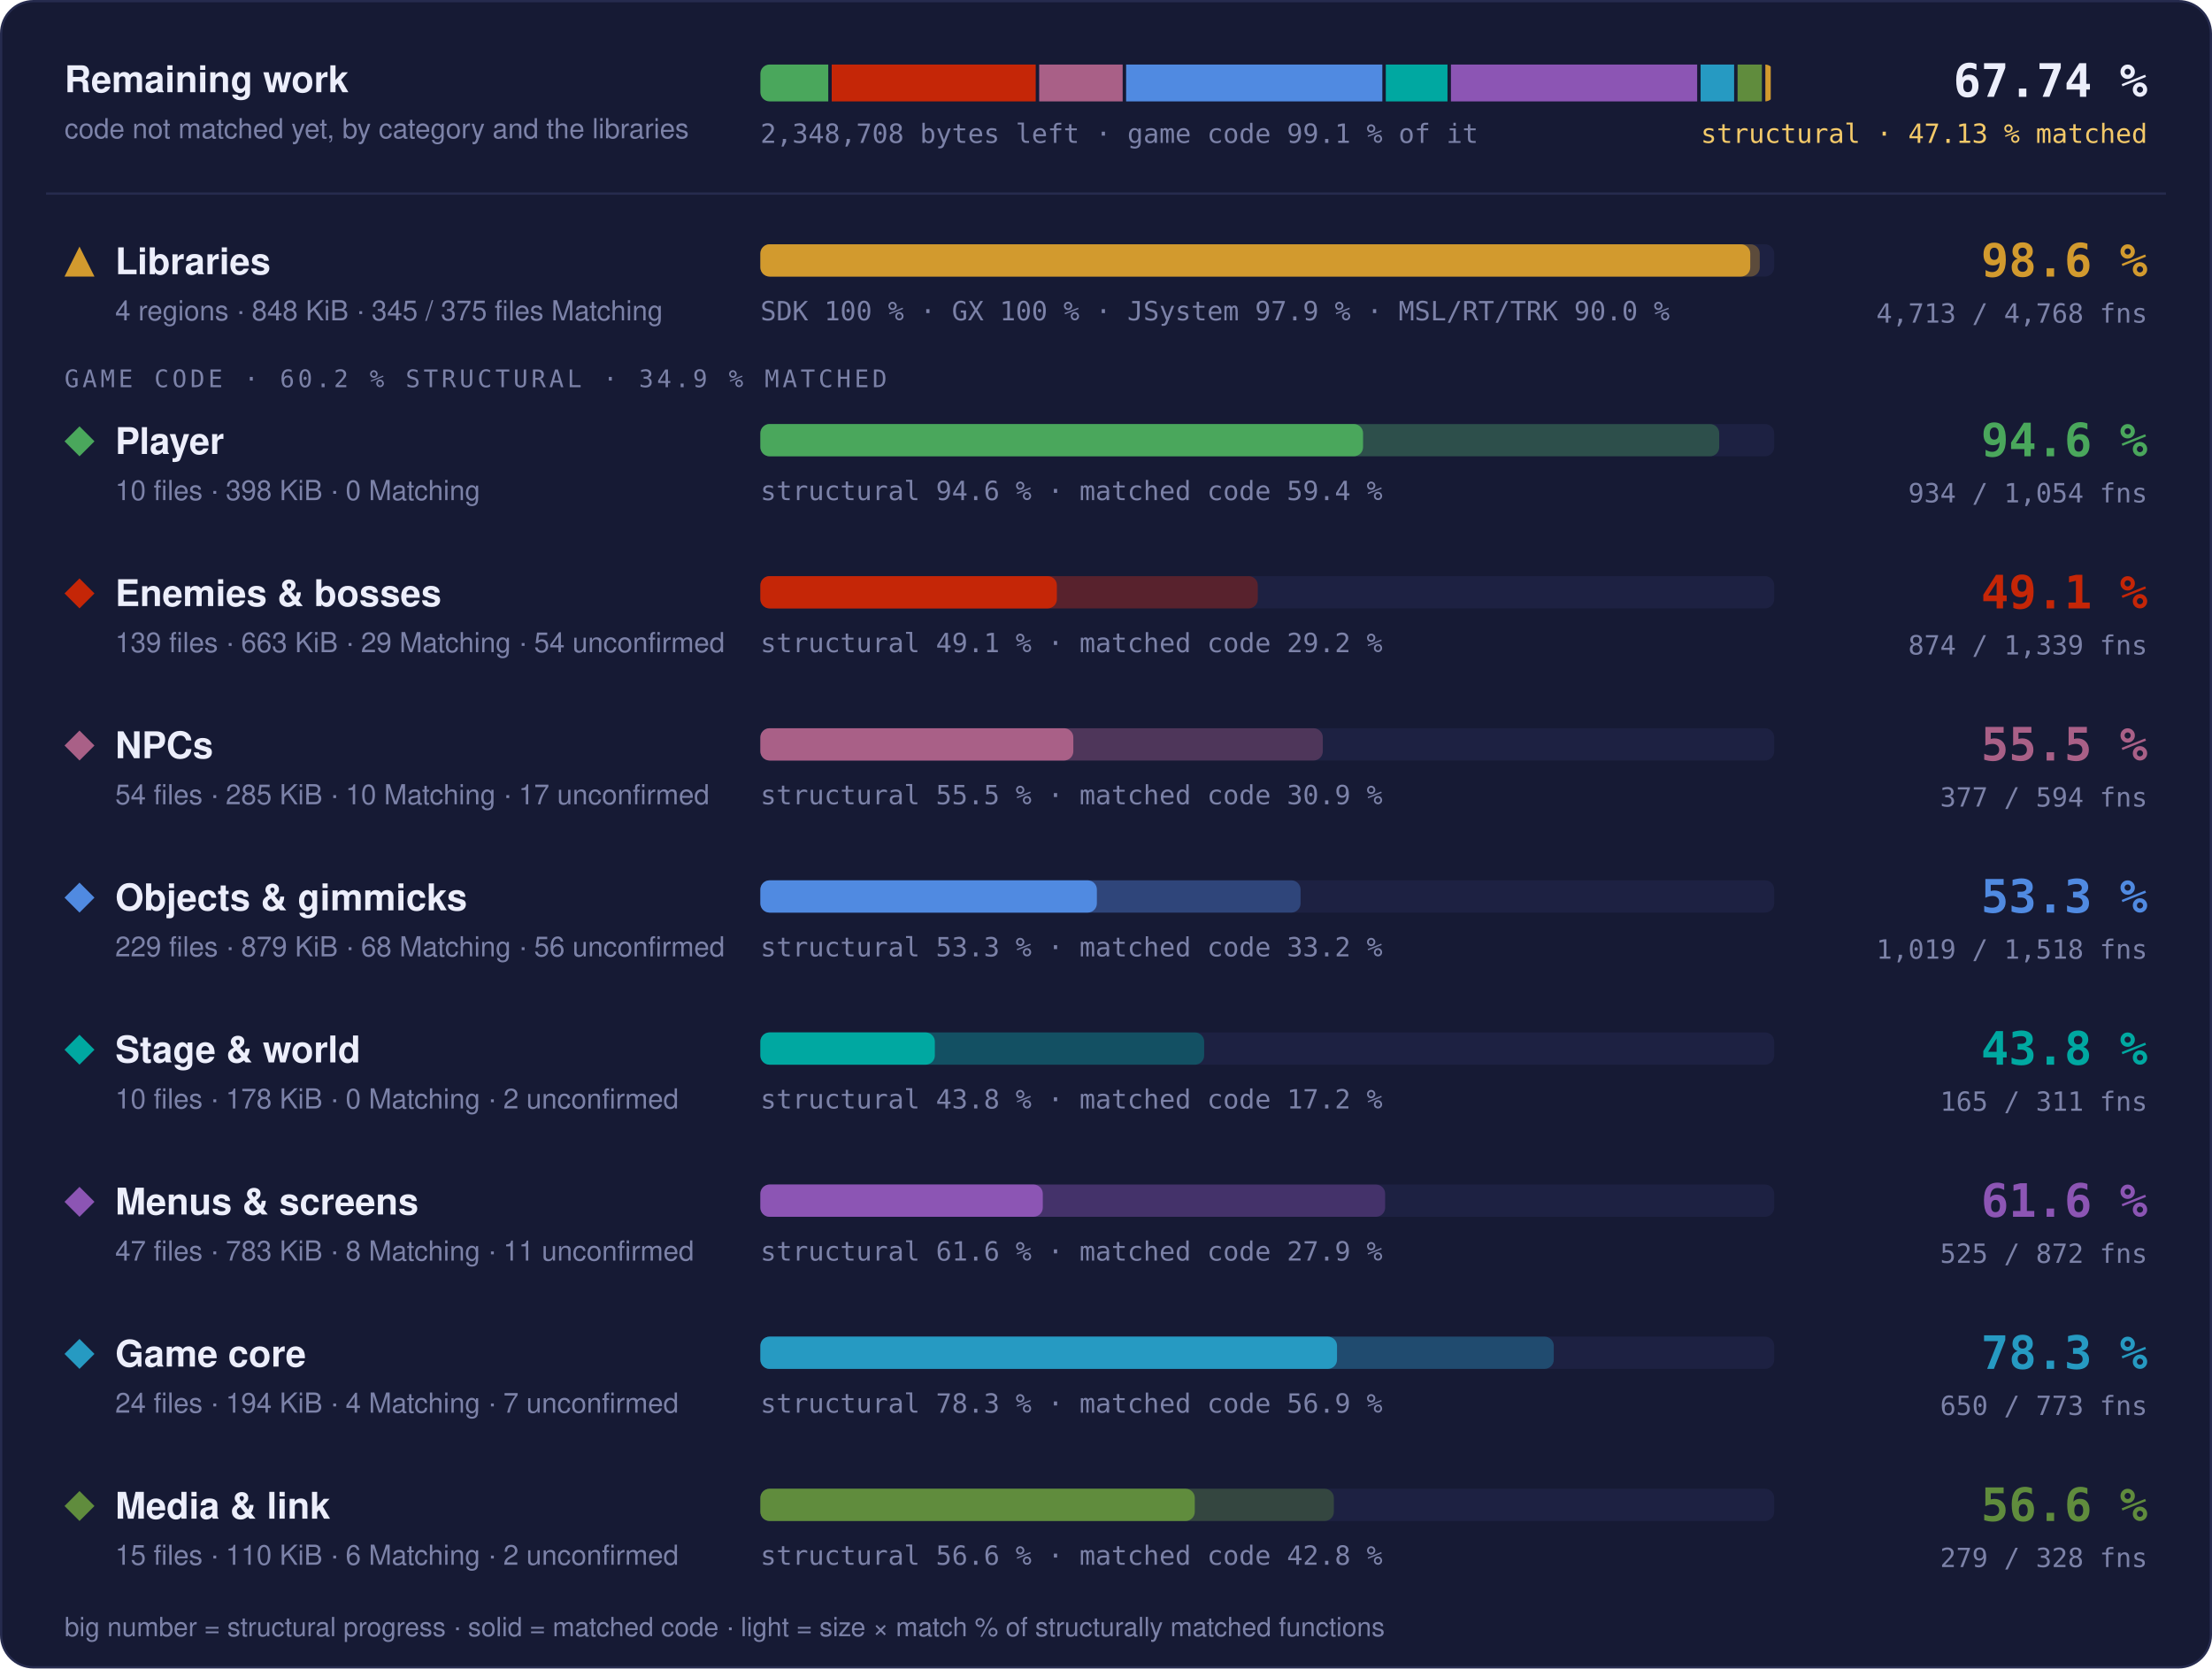
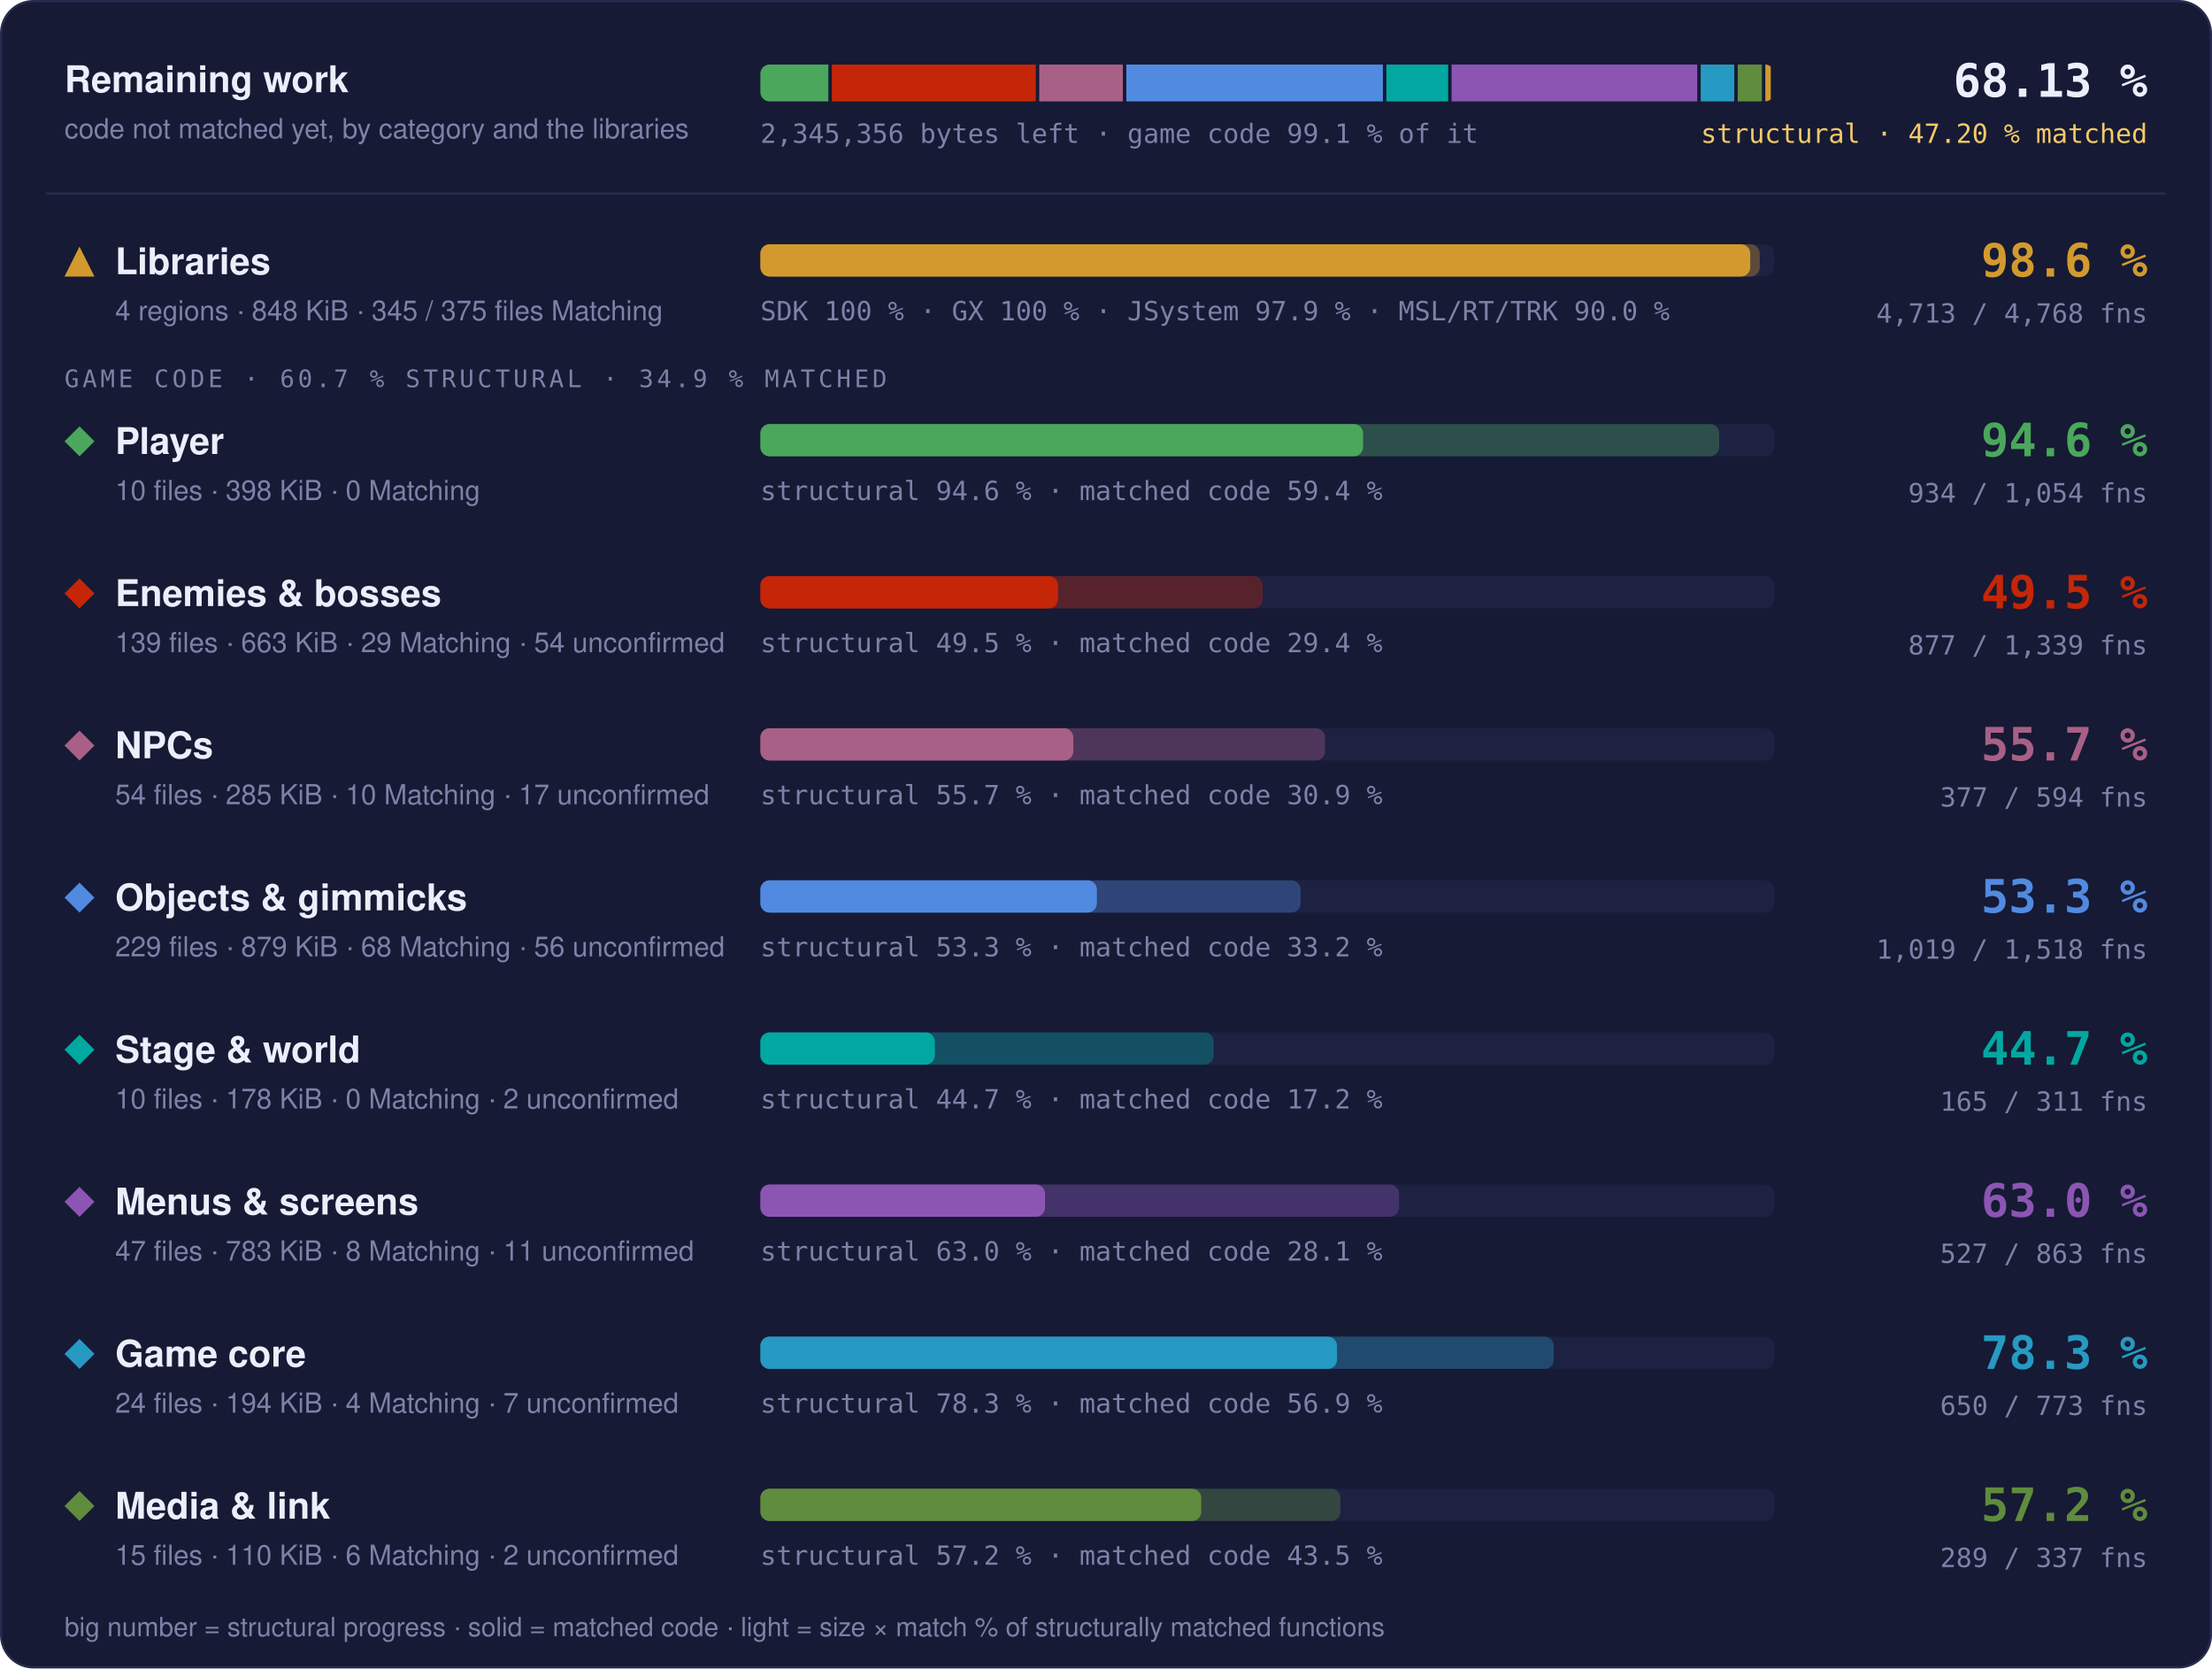
- <svg xmlns="http://www.w3.org/2000/svg" width="960" height="724" viewBox="0 0 960 724" role="img" aria-label="Progress overview: Libraries 98.6 % structural, 97.6 % matched code, 4713 of 4768 functions; Player 94.6 % structural, 59.4 % matched code, 934 of 1054 functions; Enemies &amp; bosses 49.1 % structural, 29.2 % matched code, 874 of 1339 functions; NPCs 55.5 % structural, 30.9 % matched code, 377 of 594 functions; Objects &amp; gimmicks 53.3 % structural, 33.2 % matched code, 1019 of 1518 functions; Stage &amp; world 43.8 % structural, 17.2 % matched code, 165 of 311 functions; Menus &amp; screens 61.6 % structural, 27.9 % matched code, 525 of 872 functions; Game core 78.3 % structural, 56.9 % matched code, 650 of 773 functions; Media &amp; link 56.6 % structural, 42.8 % matched code, 279 of 328 functions">
+ <svg xmlns="http://www.w3.org/2000/svg" width="960" height="724" viewBox="0 0 960 724" role="img" aria-label="Progress overview: Libraries 98.6 % structural, 97.6 % matched code, 4713 of 4768 functions; Player 94.6 % structural, 59.4 % matched code, 934 of 1054 functions; Enemies &amp; bosses 49.5 % structural, 29.4 % matched code, 877 of 1339 functions; NPCs 55.7 % structural, 30.9 % matched code, 377 of 594 functions; Objects &amp; gimmicks 53.3 % structural, 33.2 % matched code, 1019 of 1518 functions; Stage &amp; world 44.7 % structural, 17.2 % matched code, 165 of 311 functions; Menus &amp; screens 63.0 % structural, 28.1 % matched code, 527 of 863 functions; Game core 78.3 % structural, 56.9 % matched code, 650 of 773 functions; Media &amp; link 57.2 % structural, 43.5 % matched code, 289 of 337 functions">
  <style>text { font-family: -apple-system, BlinkMacSystemFont, 'Segoe UI', Helvetica, Arial, sans-serif; } .mono { font-family: ui-monospace, SFMono-Regular, 'SF Mono', Menlo, Consolas, monospace; } .grow { transform-box: fill-box; transform-origin: 0 50%; animation: grow 1.4s cubic-bezier(.2,.8,.2,1) both; } @keyframes grow { from { transform: scaleX(0); } } @media (prefers-reduced-motion: reduce) { * { animation: none !important; } }</style>
  <rect x="0.5" y="0.5" width="959" height="723" rx="14" fill="#161a34" stroke="#262b4e" />
  <text x="28" y="40" font-size="16" font-weight="700" fill="#eceefb">Remaining work</text>
  <text x="28" y="60" font-size="12" fill="#7c82a8">code not matched yet, by category and the libraries</text>
  <clipPath id="rw">
    <rect x="330" y="28" width="440" height="16" rx="4" />
  </clipPath>
  <g clip-path="url(#rw)">
-     <rect class="grow" x="330.00" y="28" width="29.46" height="16" fill="#4aa75c" />
-     <rect class="grow" x="360.96" y="28" width="88.54" height="16" fill="#c52607" />
-     <rect class="grow" x="451.00" y="28" width="36.23" height="16" fill="#a96087" />
-     <rect class="grow" x="488.73" y="28" width="111.20" height="16" fill="#508ae1" />
-     <rect class="grow" x="601.43" y="28" width="26.77" height="16" fill="#00a8a1" />
-     <rect class="grow" x="629.70" y="28" width="106.86" height="16" fill="#8c55b4" />
-     <rect class="grow" x="738.06" y="28" width="14.54" height="16" fill="#269ac2" />
-     <rect class="grow" x="754.10" y="28" width="10.56" height="16" fill="#608c3d" />
-     <rect class="grow" x="766.16" y="28" width="2.34" height="16" fill="#d29a2e" />
+     <rect class="grow" x="330.00" y="28" width="29.50" height="16" fill="#4aa75c" />
+     <rect class="grow" x="361.00" y="28" width="88.53" height="16" fill="#c52607" />
+     <rect class="grow" x="451.03" y="28" width="36.29" height="16" fill="#a96087" />
+     <rect class="grow" x="488.82" y="28" width="111.36" height="16" fill="#508ae1" />
+     <rect class="grow" x="601.68" y="28" width="26.81" height="16" fill="#00a8a1" />
+     <rect class="grow" x="629.99" y="28" width="106.61" height="16" fill="#8c55b4" />
+     <rect class="grow" x="738.10" y="28" width="14.56" height="16" fill="#269ac2" />
+     <rect class="grow" x="754.17" y="28" width="10.48" height="16" fill="#608c3d" />
+     <rect class="grow" x="766.15" y="28" width="2.35" height="16" fill="#d29a2e" />
  </g>
-   <text x="330" y="62" class="mono" font-size="11.5" fill="#7c82a8">2,348,708 bytes left · game code 99.1 % of it</text>
-   <text x="932" y="42" text-anchor="end" class="mono" font-size="20" font-weight="700" fill="#eceefb">67.74 %</text>
-   <text x="932" y="62" text-anchor="end" class="mono" font-size="11.5" fill="#f3c969">structural · 47.13 % matched</text>
+   <text x="330" y="62" class="mono" font-size="11.5" fill="#7c82a8">2,345,356 bytes left · game code 99.1 % of it</text>
+   <text x="932" y="42" text-anchor="end" class="mono" font-size="20" font-weight="700" fill="#eceefb">68.13 %</text>
+   <text x="932" y="62" text-anchor="end" class="mono" font-size="11.5" fill="#f3c969">structural · 47.20 % matched</text>
  <line x1="20" x2="940" y1="84" y2="84" stroke="#262b4e" />
  <g fill="#d29a2e">
    <path d="M34.5 107L41 120L28 120Z" />
  </g>
  <text x="50" y="119" font-size="16" font-weight="700" fill="#eceefb">Libraries</text>
  <text x="50" y="139" font-size="12" fill="#7c82a8">4 regions · 848 KiB · 345 / 375 files Matching</text>
  <rect x="330" y="106" width="440" height="14" rx="4" fill="#1d2142" />
  <rect class="grow" style="animation-delay:0.0s" x="330" y="106" width="433.73" height="14" rx="4" fill="#d29a2e" fill-opacity="0.35" />
  <rect class="grow" style="animation-delay:0.0s" x="330" y="106" width="429.60" height="14" rx="4" fill="#d29a2e" />
  <text x="330" y="139" class="mono" font-size="11.5" fill="#7c82a8">SDK 100 % · GX 100 % · JSystem 97.9 % · MSL/RT/TRK 90.0 %</text>
  <text x="932" y="120" text-anchor="end" class="mono" font-size="20" font-weight="700" fill="#d29a2e">98.6 %</text>
  <text x="932" y="140" text-anchor="end" class="mono" font-size="11.5" fill="#7c82a8">4,713 / 4,768 fns</text>
-   <text x="28" y="168" class="mono" font-size="10.5" letter-spacing="0.14em" fill="#7c82a8">GAME CODE · 60.2 % STRUCTURAL · 34.9 % MATCHED</text>
+   <text x="28" y="168" class="mono" font-size="10.5" letter-spacing="0.14em" fill="#7c82a8">GAME CODE · 60.7 % STRUCTURAL · 34.9 % MATCHED</text>
  <g fill="#4aa75c">
    <path d="M34.5 185L41 191.5L34.5 198L28 191.5Z" />
  </g>
  <text x="50" y="197" font-size="16" font-weight="700" fill="#eceefb">Player</text>
  <text x="50" y="217" font-size="12" fill="#7c82a8">10 files · 398 KiB · 0 Matching</text>
  <rect x="330" y="184" width="440" height="14" rx="4" fill="#1d2142" />
  <rect class="grow" style="animation-delay:0.1s" x="330" y="184" width="416.13" height="14" rx="4" fill="#4aa75c" fill-opacity="0.35" />
  <rect class="grow" style="animation-delay:0.1s" x="330" y="184" width="261.57" height="14" rx="4" fill="#4aa75c" />
  <text x="330" y="217" class="mono" font-size="11.5" fill="#7c82a8">structural 94.6 % · matched code 59.4 %</text>
  <text x="932" y="198" text-anchor="end" class="mono" font-size="20" font-weight="700" fill="#4aa75c">94.6 %</text>
  <text x="932" y="218" text-anchor="end" class="mono" font-size="11.5" fill="#7c82a8">934 / 1,054 fns</text>
  <g fill="#c52607">
    <path d="M34.5 251L41 257.5L34.5 264L28 257.5Z" />
  </g>
  <text x="50" y="263" font-size="16" font-weight="700" fill="#eceefb">Enemies &amp; bosses</text>
  <text x="50" y="283" font-size="12" fill="#7c82a8">139 files · 663 KiB · 29 Matching · 54 unconfirmed</text>
  <rect x="330" y="250" width="440" height="14" rx="4" fill="#1d2142" />
-   <rect class="grow" style="animation-delay:0.2s" x="330" y="250" width="215.87" height="14" rx="4" fill="#c52607" fill-opacity="0.35" />
-   <rect class="grow" style="animation-delay:0.2s" x="330" y="250" width="128.67" height="14" rx="4" fill="#c52607" />
-   <text x="330" y="283" class="mono" font-size="11.5" fill="#7c82a8">structural 49.1 % · matched code 29.2 %</text>
-   <text x="932" y="264" text-anchor="end" class="mono" font-size="20" font-weight="700" fill="#c52607">49.1 %</text>
-   <text x="932" y="284" text-anchor="end" class="mono" font-size="11.5" fill="#7c82a8">874 / 1,339 fns</text>
+   <rect class="grow" style="animation-delay:0.2s" x="330" y="250" width="218.00" height="14" rx="4" fill="#c52607" fill-opacity="0.35" />
+   <rect class="grow" style="animation-delay:0.2s" x="330" y="250" width="129.15" height="14" rx="4" fill="#c52607" />
+   <text x="330" y="283" class="mono" font-size="11.5" fill="#7c82a8">structural 49.5 % · matched code 29.4 %</text>
+   <text x="932" y="264" text-anchor="end" class="mono" font-size="20" font-weight="700" fill="#c52607">49.5 %</text>
+   <text x="932" y="284" text-anchor="end" class="mono" font-size="11.5" fill="#7c82a8">877 / 1,339 fns</text>
  <g fill="#a96087">
    <path d="M34.5 317L41 323.5L34.5 330L28 323.5Z" />
  </g>
  <text x="50" y="329" font-size="16" font-weight="700" fill="#eceefb">NPCs</text>
  <text x="50" y="349" font-size="12" fill="#7c82a8">54 files · 285 KiB · 10 Matching · 17 unconfirmed</text>
  <rect x="330" y="316" width="440" height="14" rx="4" fill="#1d2142" />
-   <rect class="grow" style="animation-delay:0.3s" x="330" y="316" width="244.09" height="14" rx="4" fill="#a96087" fill-opacity="0.35" />
+   <rect class="grow" style="animation-delay:0.3s" x="330" y="316" width="245.07" height="14" rx="4" fill="#a96087" fill-opacity="0.35" />
  <rect class="grow" style="animation-delay:0.3s" x="330" y="316" width="135.82" height="14" rx="4" fill="#a96087" />
-   <text x="330" y="349" class="mono" font-size="11.5" fill="#7c82a8">structural 55.5 % · matched code 30.9 %</text>
-   <text x="932" y="330" text-anchor="end" class="mono" font-size="20" font-weight="700" fill="#a96087">55.5 %</text>
+   <text x="330" y="349" class="mono" font-size="11.5" fill="#7c82a8">structural 55.7 % · matched code 30.9 %</text>
+   <text x="932" y="330" text-anchor="end" class="mono" font-size="20" font-weight="700" fill="#a96087">55.7 %</text>
  <text x="932" y="350" text-anchor="end" class="mono" font-size="11.5" fill="#7c82a8">377 / 594 fns</text>
  <g fill="#508ae1">
    <path d="M34.5 383L41 389.5L34.5 396L28 389.5Z" />
  </g>
  <text x="50" y="395" font-size="16" font-weight="700" fill="#eceefb">Objects &amp; gimmicks</text>
  <text x="50" y="415" font-size="12" fill="#7c82a8">229 files · 879 KiB · 68 Matching · 56 unconfirmed</text>
  <rect x="330" y="382" width="440" height="14" rx="4" fill="#1d2142" />
  <rect class="grow" style="animation-delay:0.4s" x="330" y="382" width="234.44" height="14" rx="4" fill="#508ae1" fill-opacity="0.35" />
  <rect class="grow" style="animation-delay:0.4s" x="330" y="382" width="146.04" height="14" rx="4" fill="#508ae1" />
  <text x="330" y="415" class="mono" font-size="11.5" fill="#7c82a8">structural 53.3 % · matched code 33.2 %</text>
  <text x="932" y="396" text-anchor="end" class="mono" font-size="20" font-weight="700" fill="#508ae1">53.3 %</text>
  <text x="932" y="416" text-anchor="end" class="mono" font-size="11.5" fill="#7c82a8">1,019 / 1,518 fns</text>
  <g fill="#00a8a1">
    <path d="M34.5 449L41 455.5L34.5 462L28 455.5Z" />
  </g>
  <text x="50" y="461" font-size="16" font-weight="700" fill="#eceefb">Stage &amp; world</text>
  <text x="50" y="481" font-size="12" fill="#7c82a8">10 files · 178 KiB · 0 Matching · 2 unconfirmed</text>
  <rect x="330" y="448" width="440" height="14" rx="4" fill="#1d2142" />
-   <rect class="grow" style="animation-delay:0.5s" x="330" y="448" width="192.60" height="14" rx="4" fill="#00a8a1" fill-opacity="0.35" />
+   <rect class="grow" style="animation-delay:0.5s" x="330" y="448" width="196.75" height="14" rx="4" fill="#00a8a1" fill-opacity="0.35" />
  <rect class="grow" style="animation-delay:0.5s" x="330" y="448" width="75.72" height="14" rx="4" fill="#00a8a1" />
-   <text x="330" y="481" class="mono" font-size="11.5" fill="#7c82a8">structural 43.8 % · matched code 17.2 %</text>
-   <text x="932" y="462" text-anchor="end" class="mono" font-size="20" font-weight="700" fill="#00a8a1">43.8 %</text>
+   <text x="330" y="481" class="mono" font-size="11.5" fill="#7c82a8">structural 44.7 % · matched code 17.2 %</text>
+   <text x="932" y="462" text-anchor="end" class="mono" font-size="20" font-weight="700" fill="#00a8a1">44.7 %</text>
  <text x="932" y="482" text-anchor="end" class="mono" font-size="11.5" fill="#7c82a8">165 / 311 fns</text>
  <g fill="#8c55b4">
    <path d="M34.5 515L41 521.5L34.5 528L28 521.5Z" />
  </g>
  <text x="50" y="527" font-size="16" font-weight="700" fill="#eceefb">Menus &amp; screens</text>
  <text x="50" y="547" font-size="12" fill="#7c82a8">47 files · 783 KiB · 8 Matching · 11 unconfirmed</text>
  <rect x="330" y="514" width="440" height="14" rx="4" fill="#1d2142" />
-   <rect class="grow" style="animation-delay:0.6s" x="330" y="514" width="271.15" height="14" rx="4" fill="#8c55b4" fill-opacity="0.35" />
-   <rect class="grow" style="animation-delay:0.6s" x="330" y="514" width="122.57" height="14" rx="4" fill="#8c55b4" />
-   <text x="330" y="547" class="mono" font-size="11.5" fill="#7c82a8">structural 61.6 % · matched code 27.9 %</text>
-   <text x="932" y="528" text-anchor="end" class="mono" font-size="20" font-weight="700" fill="#8c55b4">61.6 %</text>
-   <text x="932" y="548" text-anchor="end" class="mono" font-size="11.5" fill="#7c82a8">525 / 872 fns</text>
+   <rect class="grow" style="animation-delay:0.6s" x="330" y="514" width="277.20" height="14" rx="4" fill="#8c55b4" fill-opacity="0.35" />
+   <rect class="grow" style="animation-delay:0.6s" x="330" y="514" width="123.56" height="14" rx="4" fill="#8c55b4" />
+   <text x="330" y="547" class="mono" font-size="11.5" fill="#7c82a8">structural 63.0 % · matched code 28.1 %</text>
+   <text x="932" y="528" text-anchor="end" class="mono" font-size="20" font-weight="700" fill="#8c55b4">63.0 %</text>
+   <text x="932" y="548" text-anchor="end" class="mono" font-size="11.5" fill="#7c82a8">527 / 863 fns</text>
  <g fill="#269ac2">
    <path d="M34.5 581L41 587.5L34.5 594L28 587.5Z" />
  </g>
  <text x="50" y="593" font-size="16" font-weight="700" fill="#eceefb">Game core</text>
  <text x="50" y="613" font-size="12" fill="#7c82a8">24 files · 194 KiB · 4 Matching · 7 unconfirmed</text>
  <rect x="330" y="580" width="440" height="14" rx="4" fill="#1d2142" />
  <rect class="grow" style="animation-delay:0.7s" x="330" y="580" width="344.33" height="14" rx="4" fill="#269ac2" fill-opacity="0.35" />
  <rect class="grow" style="animation-delay:0.7s" x="330" y="580" width="250.26" height="14" rx="4" fill="#269ac2" />
  <text x="330" y="613" class="mono" font-size="11.5" fill="#7c82a8">structural 78.3 % · matched code 56.9 %</text>
  <text x="932" y="594" text-anchor="end" class="mono" font-size="20" font-weight="700" fill="#269ac2">78.3 %</text>
  <text x="932" y="614" text-anchor="end" class="mono" font-size="11.5" fill="#7c82a8">650 / 773 fns</text>
  <g fill="#608c3d">
    <path d="M34.5 647L41 653.5L34.5 660L28 653.5Z" />
  </g>
  <text x="50" y="659" font-size="16" font-weight="700" fill="#eceefb">Media &amp; link</text>
  <text x="50" y="679" font-size="12" fill="#7c82a8">15 files · 110 KiB · 6 Matching · 2 unconfirmed</text>
  <rect x="330" y="646" width="440" height="14" rx="4" fill="#1d2142" />
-   <rect class="grow" style="animation-delay:0.8s" x="330" y="646" width="248.88" height="14" rx="4" fill="#608c3d" fill-opacity="0.35" />
-   <rect class="grow" style="animation-delay:0.8s" x="330" y="646" width="188.53" height="14" rx="4" fill="#608c3d" />
-   <text x="330" y="679" class="mono" font-size="11.5" fill="#7c82a8">structural 56.6 % · matched code 42.8 %</text>
-   <text x="932" y="660" text-anchor="end" class="mono" font-size="20" font-weight="700" fill="#608c3d">56.6 %</text>
-   <text x="932" y="680" text-anchor="end" class="mono" font-size="11.5" fill="#7c82a8">279 / 328 fns</text>
+   <rect class="grow" style="animation-delay:0.8s" x="330" y="646" width="251.73" height="14" rx="4" fill="#608c3d" fill-opacity="0.35" />
+   <rect class="grow" style="animation-delay:0.8s" x="330" y="646" width="191.34" height="14" rx="4" fill="#608c3d" />
+   <text x="330" y="679" class="mono" font-size="11.5" fill="#7c82a8">structural 57.2 % · matched code 43.5 %</text>
+   <text x="932" y="660" text-anchor="end" class="mono" font-size="20" font-weight="700" fill="#608c3d">57.2 %</text>
+   <text x="932" y="680" text-anchor="end" class="mono" font-size="11.5" fill="#7c82a8">289 / 337 fns</text>
  <text x="28" y="710" font-size="11.5" fill="#7c82a8">big number = structural progress · solid = matched code · light = size × match % of structurally matched functions</text>
</svg>
